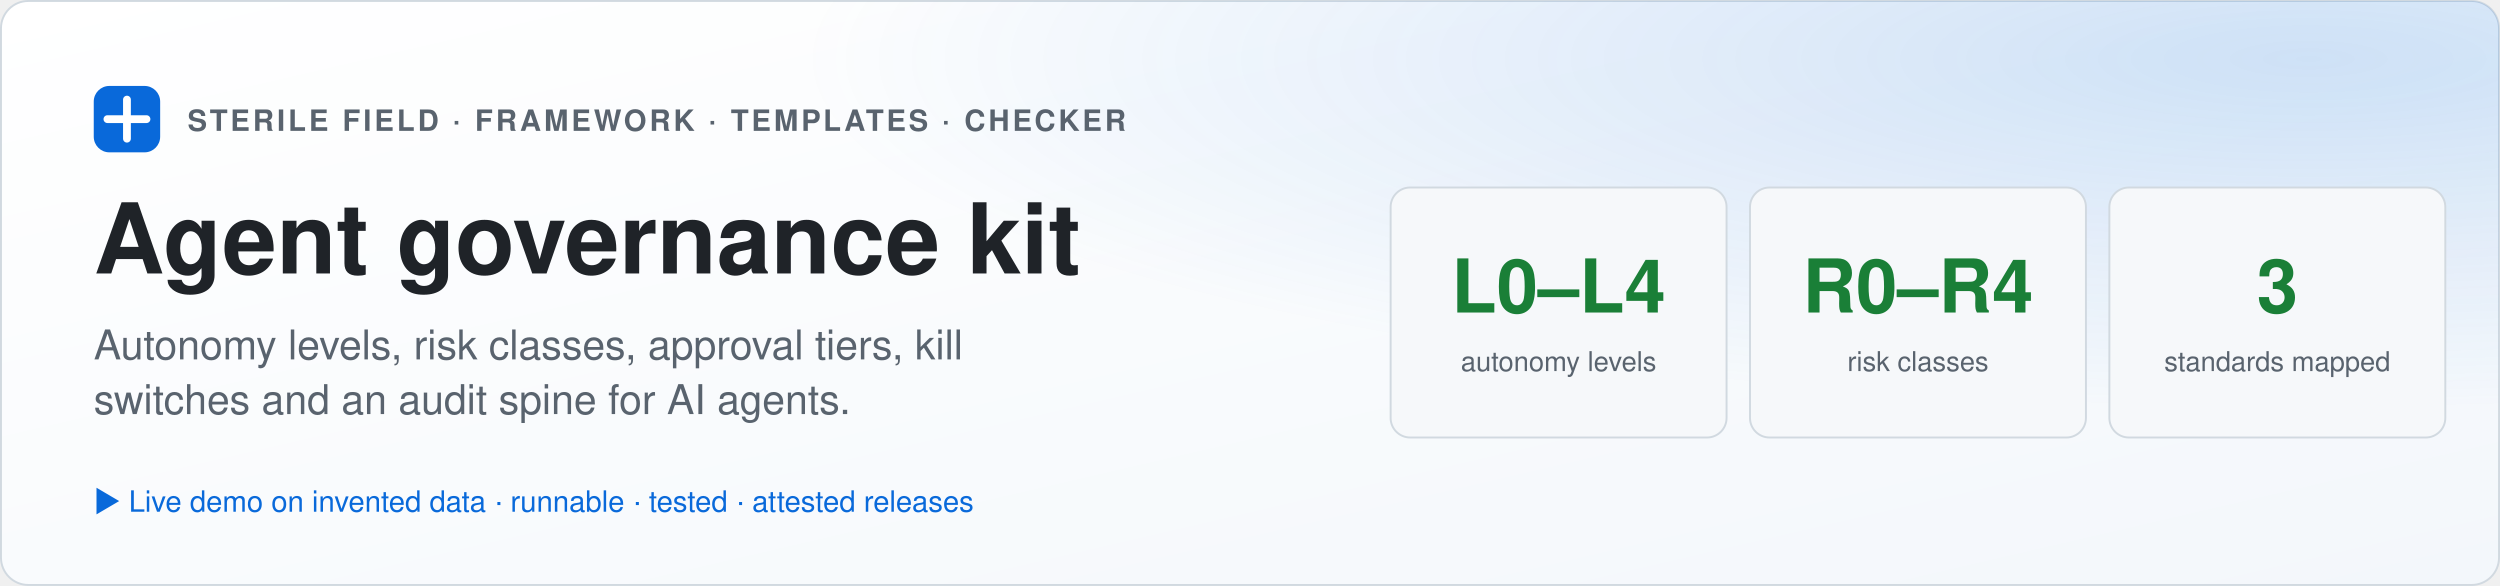
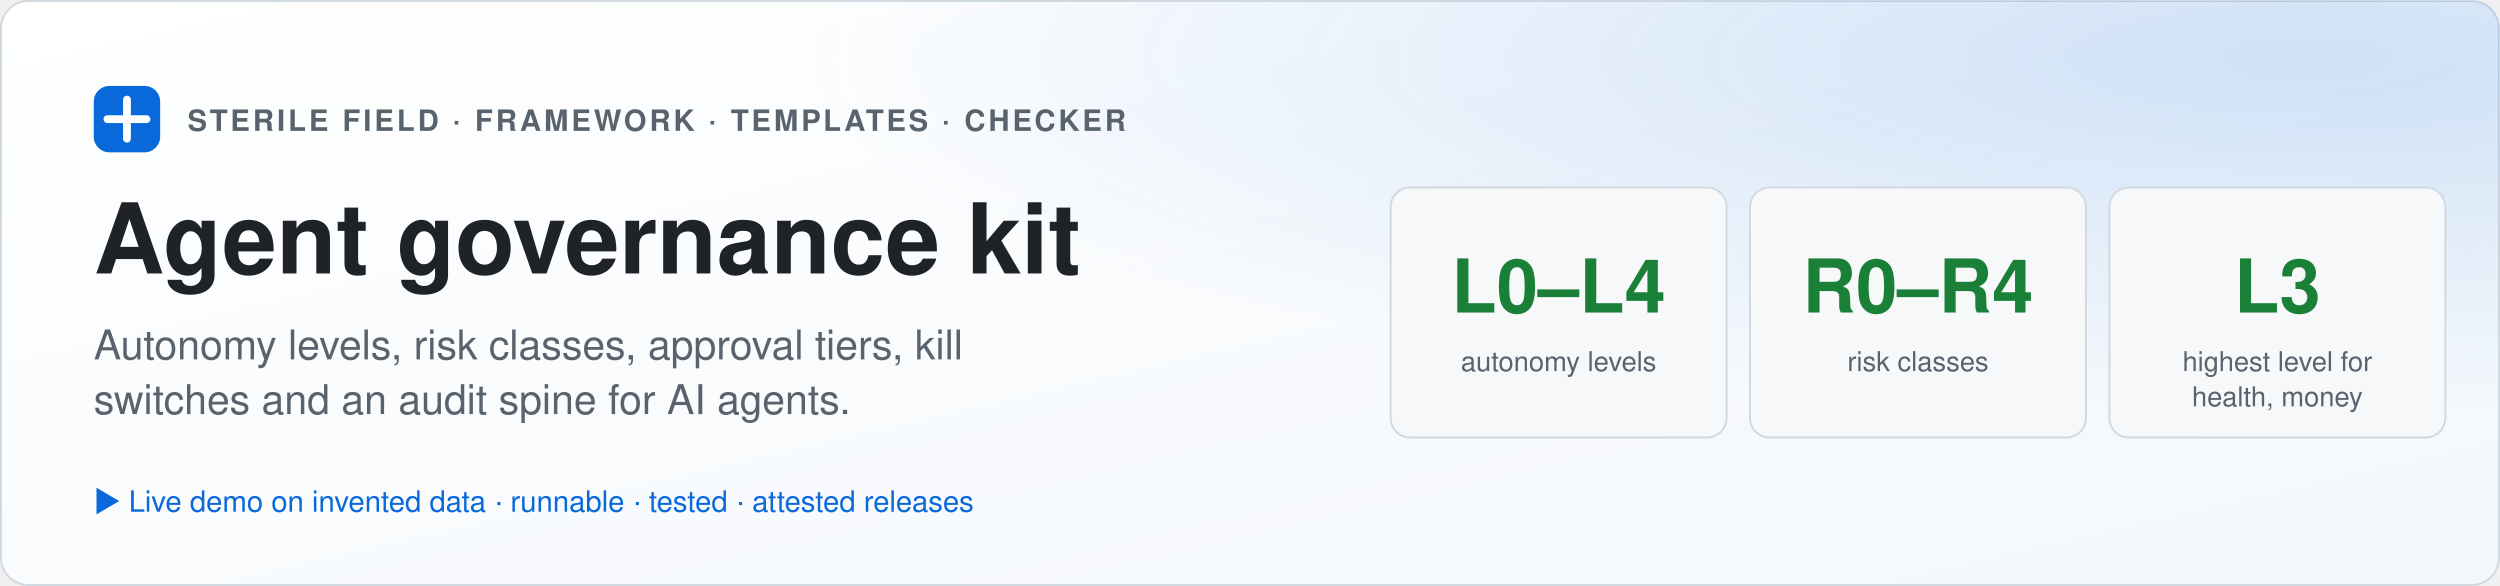
<svg xmlns="http://www.w3.org/2000/svg" width="1280" height="300" viewBox="0 0 1280 300" role="img" aria-label="Agent governance kit: Autonomy levels, risk classes, approval tiers, kill switches and an audit spine for AI agents.">
  <defs>
    <linearGradient id="g" x1="0" y1="0" x2="1" y2="1">
      <stop offset="0" stop-color="#ffffff" />
      <stop offset="1" stop-color="#f3f7fb" />
    </linearGradient>
    <radialGradient id="r" cx="0.92" cy="0.1" r="0.6">
      <stop offset="0" stop-color="#0969da" stop-opacity="0.18" />
      <stop offset="1" stop-color="#0969da" stop-opacity="0" />
    </radialGradient>
  </defs>
  <rect x="0.5" y="0.5" width="1279" height="299" rx="14" fill="url(#g)" stroke="#d1d9e0" />
  <rect x="0.5" y="0.5" width="1279" height="299" rx="14" fill="url(#r)" />
  <rect x="48" y="44" width="34" height="34" rx="8" fill="#0969da" />
  <path d="M65 51v20M55 61h20" stroke="#fff" stroke-width="4" stroke-linecap="round" />
  <text x="96" y="67" font-family="-apple-system,BlinkMacSystemFont,'Segoe UI',Helvetica,Arial,sans-serif" font-size="15" font-weight="600" letter-spacing="1.5" fill="#59636e">STERILE FIELD · FRAMEWORK · TEMPLATES · CHECKER</text>
  <text x="48" y="140" font-family="-apple-system,BlinkMacSystemFont,'Segoe UI',Helvetica,Arial,sans-serif" font-size="50" font-weight="800" fill="#1f2328">Agent governance kit</text>
  <text x="48" y="184" font-family="-apple-system,BlinkMacSystemFont,'Segoe UI',Helvetica,Arial,sans-serif" font-size="21" fill="#59636e">Autonomy levels, risk classes, approval tiers, kill</text>
  <text x="48" y="212" font-family="-apple-system,BlinkMacSystemFont,'Segoe UI',Helvetica,Arial,sans-serif" font-size="21" fill="#59636e">switches and an audit spine for AI agents.</text>
  <text x="48" y="262" font-family="-apple-system,BlinkMacSystemFont,'Segoe UI',Helvetica,Arial,sans-serif" font-size="15" fill="#0969da">▶ Live demo on invented data · runnable · tested · attested releases</text>
  <rect x="712" y="96" width="172" height="128" rx="10" fill="#f6f8fa" stroke="#d1d9e0" />
  <text x="798.0" y="160" text-anchor="middle" font-family="-apple-system,BlinkMacSystemFont,'Segoe UI',Helvetica,Arial,sans-serif" font-size="38" font-weight="800" fill="#1a7f37">L0–L4</text>
  <text x="798.0" y="190" text-anchor="middle" font-family="-apple-system,BlinkMacSystemFont,'Segoe UI',Helvetica,Arial,sans-serif" font-size="14" fill="#59636e">autonomy levels</text>
  <rect x="896" y="96" width="172" height="128" rx="10" fill="#f6f8fa" stroke="#d1d9e0" />
  <text x="982.0" y="160" text-anchor="middle" font-family="-apple-system,BlinkMacSystemFont,'Segoe UI',Helvetica,Arial,sans-serif" font-size="38" font-weight="800" fill="#1a7f37">R0–R4</text>
  <text x="982.0" y="190" text-anchor="middle" font-family="-apple-system,BlinkMacSystemFont,'Segoe UI',Helvetica,Arial,sans-serif" font-size="14" fill="#59636e">risk classes</text>
  <rect x="1080" y="96" width="172" height="128" rx="10" fill="#f6f8fa" stroke="#d1d9e0" />
-   <text x="1166.0" y="160" text-anchor="middle" font-family="-apple-system,BlinkMacSystemFont,'Segoe UI',Helvetica,Arial,sans-serif" font-size="38" font-weight="800" fill="#1a7f37">3</text>
-   <text x="1166.0" y="190" text-anchor="middle" font-family="-apple-system,BlinkMacSystemFont,'Segoe UI',Helvetica,Arial,sans-serif" font-size="14" fill="#59636e">standards mapped</text>
+   <text x="1166.0" y="160" text-anchor="middle" font-family="-apple-system,BlinkMacSystemFont,'Segoe UI',Helvetica,Arial,sans-serif" font-size="38" font-weight="800" fill="#1a7f37">L3</text>
+   <text x="1166.0" y="190" text-anchor="middle" font-family="-apple-system,BlinkMacSystemFont,'Segoe UI',Helvetica,Arial,sans-serif" font-size="14" fill="#59636e">highest level for</text>
+   <text x="1166.0" y="208" text-anchor="middle" font-family="-apple-system,BlinkMacSystemFont,'Segoe UI',Helvetica,Arial,sans-serif" font-size="14" fill="#59636e">health, money</text>
</svg>
